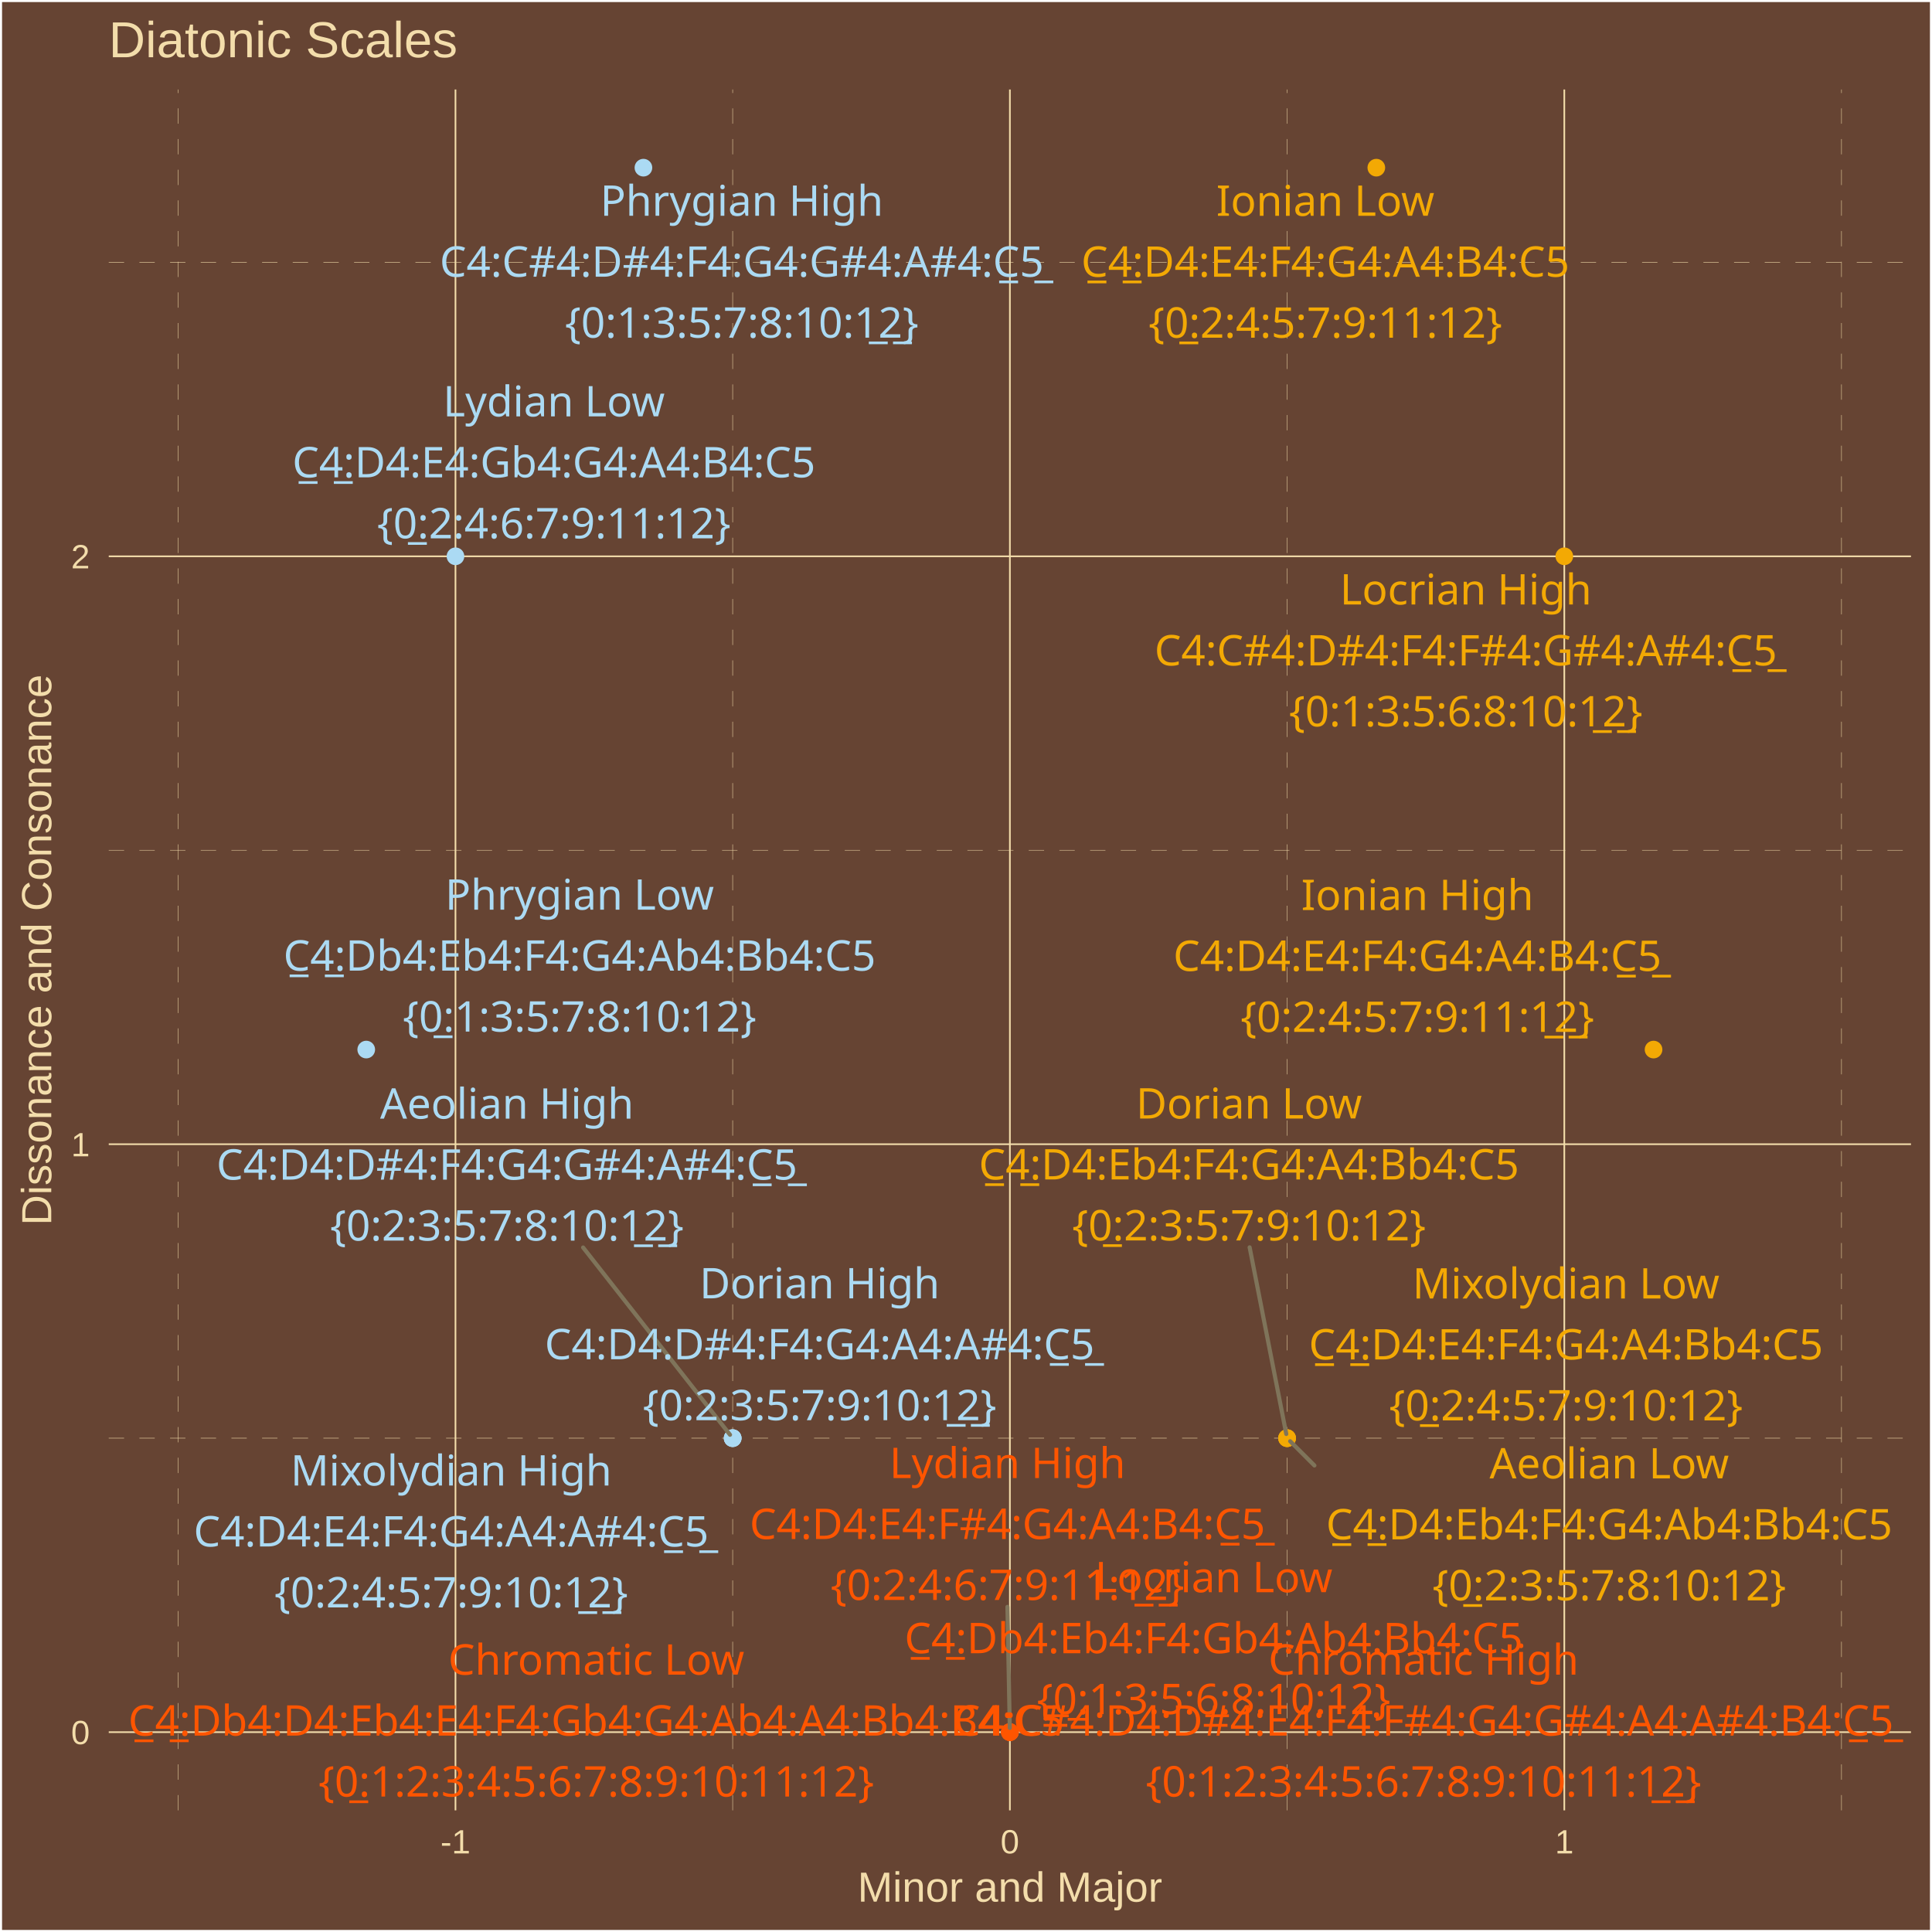
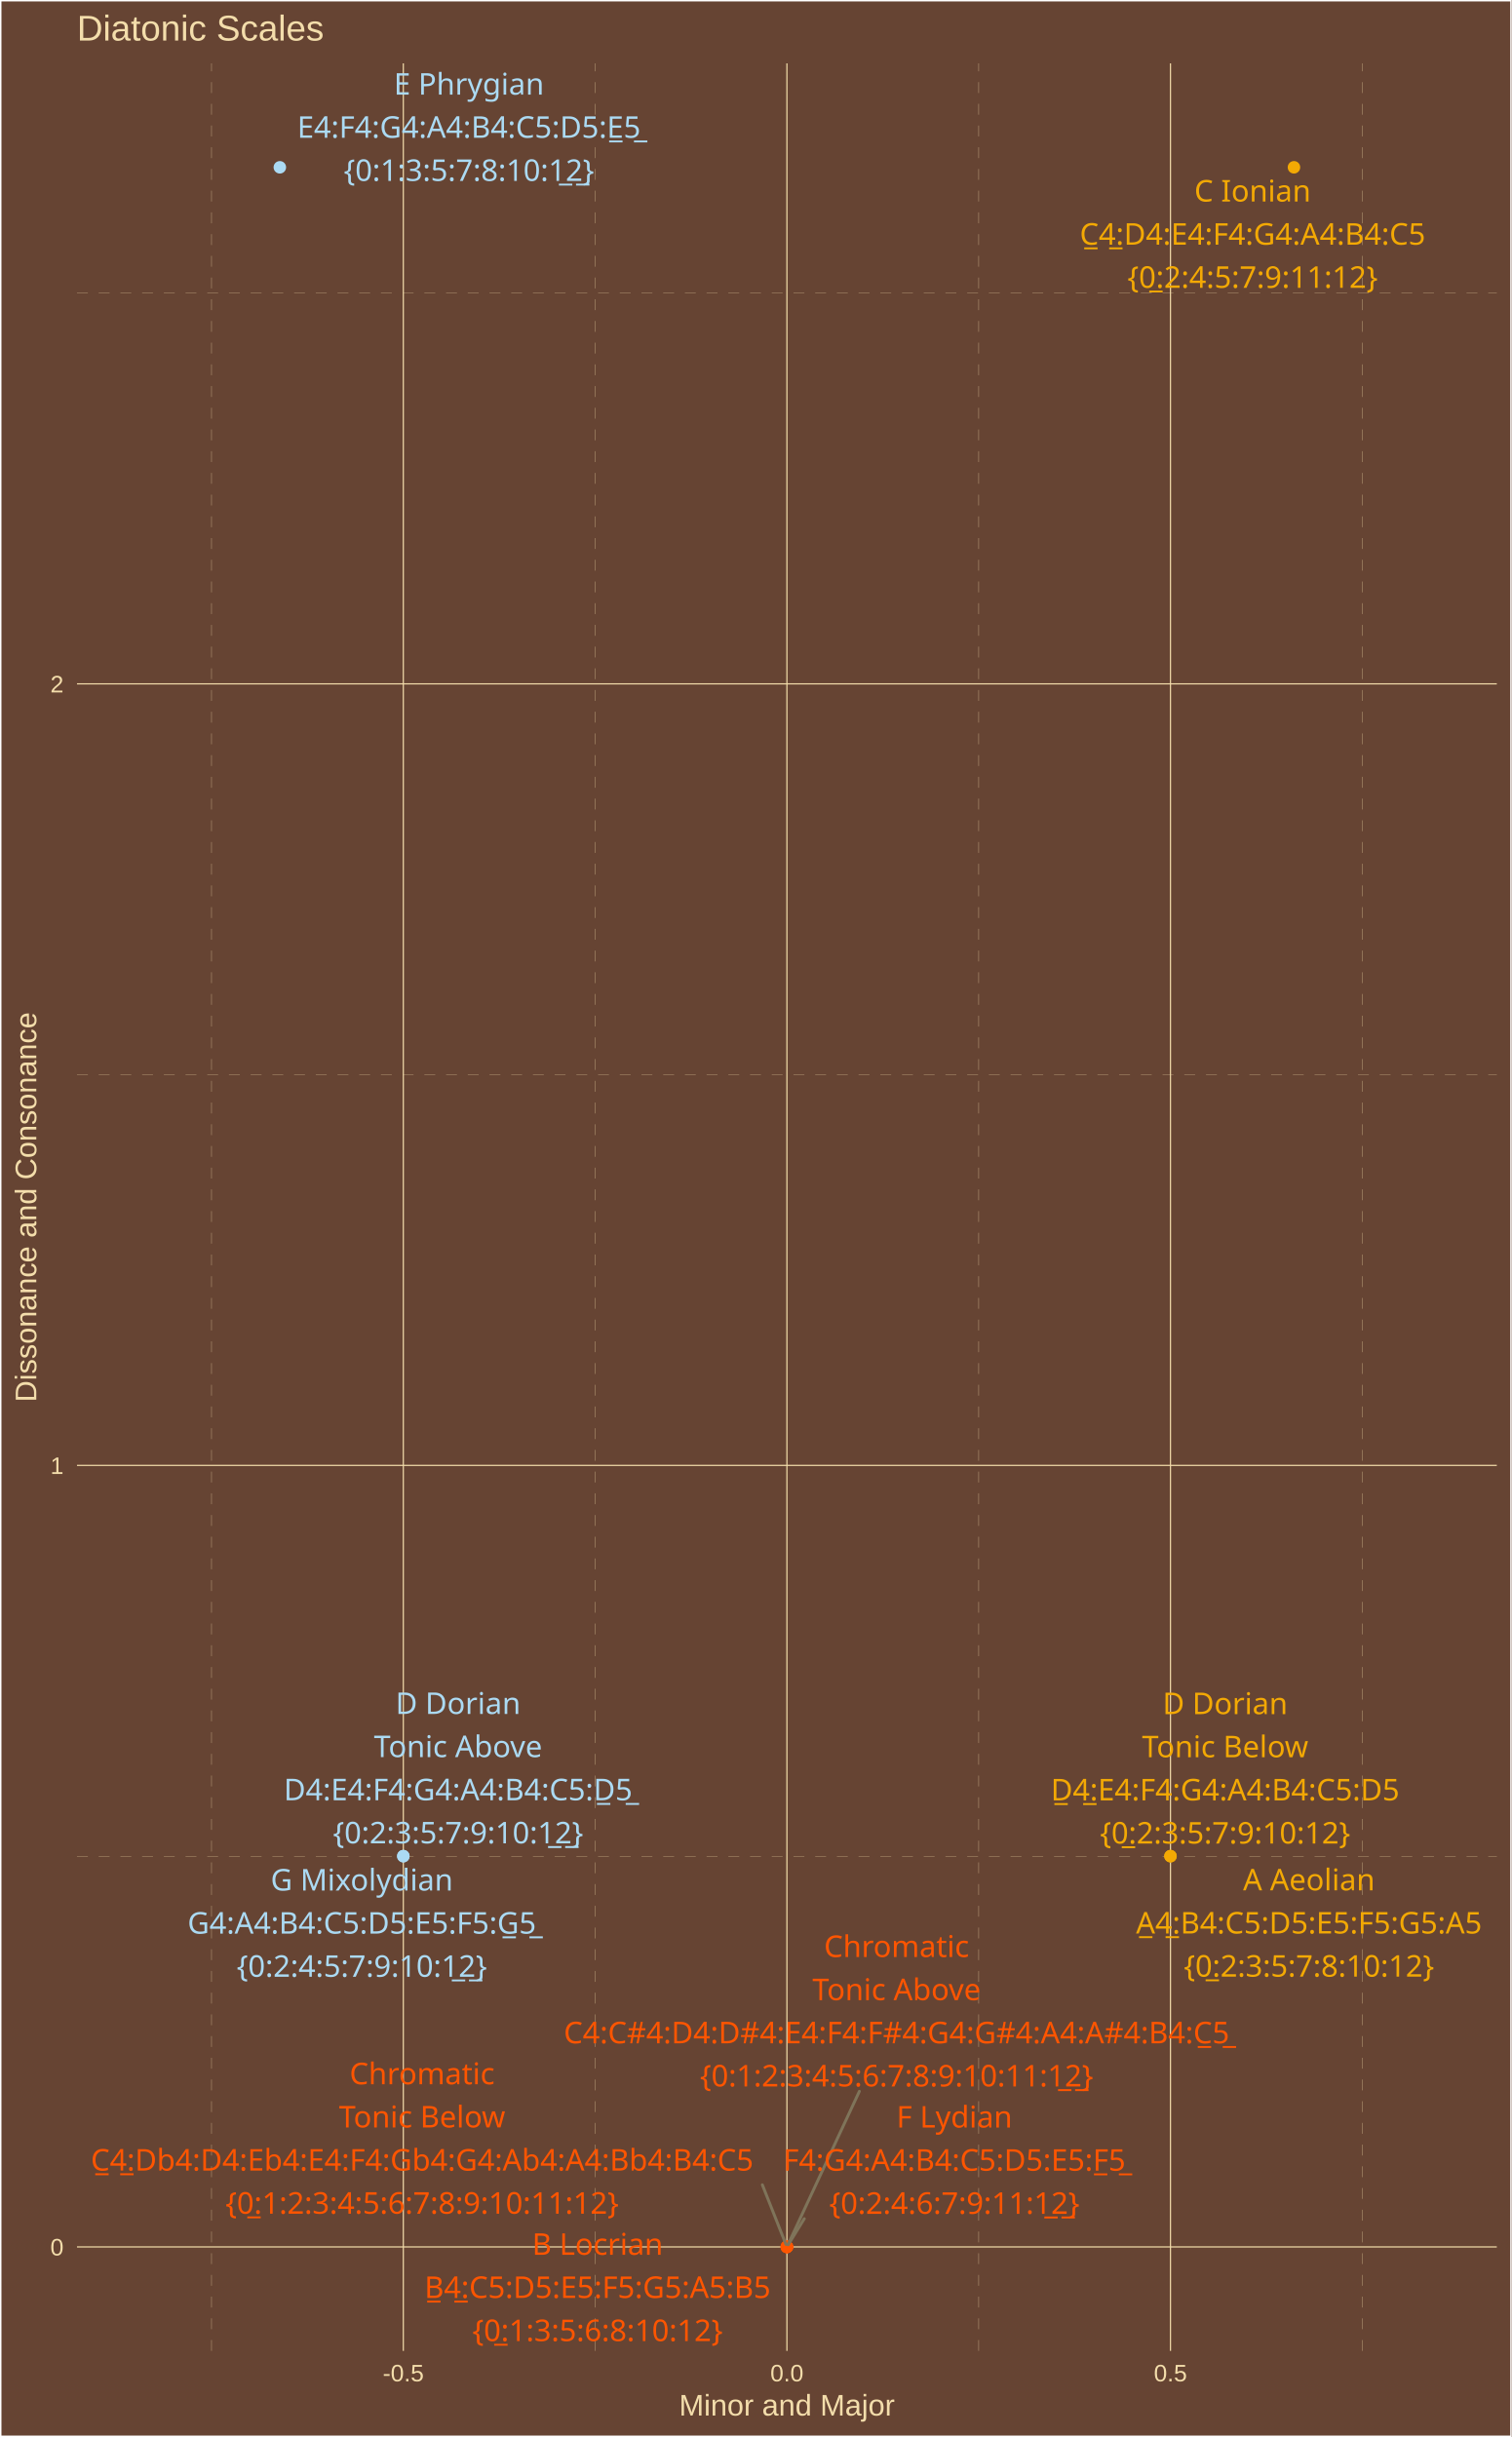
- <svg xmlns="http://www.w3.org/2000/svg" class="svglite" width="504.00pt" height="504.00pt" viewBox="0 0 504.00 504.00">
+ <svg xmlns="http://www.w3.org/2000/svg" class="svglite" width="557.00pt" height="898.00pt" viewBox="0 0 557.00 898.00">
  <defs>
    <style type="text/css">
    .svglite line, .svglite polyline, .svglite polygon, .svglite path, .svglite rect, .svglite circle {
      fill: none;
      stroke: #000000;
      stroke-linecap: round;
      stroke-linejoin: round;
      stroke-miterlimit: 10.00;
    }
    .svglite text {
      white-space: pre;
    }
  </style>
  </defs>
  <rect width="100%" height="100%" style="stroke: none; fill: #664433;" />
  <defs>
-     <clipPath id="cpMC4wMHw1MDQuMDB8MC4wMHw1MDQuMDA=">
-       <rect x="0.00" y="0.00" width="504.00" height="504.00" />
+     <clipPath id="cpMC4wMHw1NTcuMDB8MC4wMHw4OTguMDA=">
+       <rect x="0.00" y="0.00" width="557.00" height="898.00" />
    </clipPath>
  </defs>
-   <g clip-path="url(#cpMC4wMHw1MDQuMDB8MC4wMHw1MDQuMDA=)">
-     <rect x="0.00" y="-0" width="504.00" height="504.00" style="stroke-width: 1.07; stroke: #FFFFFF; fill: #664433;" />
+   <g clip-path="url(#cpMC4wMHw1NTcuMDB8MC4wMHw4OTguMDA=)">
+     <rect x="0.00" y="0.00" width="557.00" height="898.00" style="stroke-width: 1.07; stroke: #FFFFFF; fill: #664433;" />
  </g>
  <defs>
-     <clipPath id="cpMjguMzd8NDk4LjUyfDIzLjM0fDQ3Mi4yNw==">
-       <rect x="28.37" y="23.34" width="470.15" height="448.93" />
+     <clipPath id="cpMjguMzd8NTUxLjUyfDIzLjM0fDg2Ni4yNw==">
+       <rect x="28.37" y="23.34" width="523.15" height="842.93" />
    </clipPath>
  </defs>
-   <g clip-path="url(#cpMjguMzd8NDk4LjUyfDIzLjM0fDQ3Mi4yNw==)">
-     <rect x="28.37" y="23.34" width="470.15" height="448.93" style="stroke-width: 1.07; stroke: none; fill: #664433;" />
-     <polyline points="28.37,375.17 498.52,375.17 " style="stroke-width: 0.11; stroke: #F3DDAB; stroke-dasharray: 4.00,4.00; stroke-linecap: butt;" />
-     <polyline points="28.37,221.80 498.52,221.80 " style="stroke-width: 0.11; stroke: #F3DDAB; stroke-dasharray: 4.00,4.00; stroke-linecap: butt;" />
-     <polyline points="28.37,68.43 498.52,68.43 " style="stroke-width: 0.11; stroke: #F3DDAB; stroke-dasharray: 4.00,4.00; stroke-linecap: butt;" />
-     <polyline points="46.50,472.27 46.50,23.34 " style="stroke-width: 0.11; stroke: #F3DDAB; stroke-dasharray: 4.00,4.00; stroke-linecap: butt;" />
-     <polyline points="191.13,472.27 191.13,23.34 " style="stroke-width: 0.11; stroke: #F3DDAB; stroke-dasharray: 4.00,4.00; stroke-linecap: butt;" />
-     <polyline points="335.76,472.27 335.76,23.34 " style="stroke-width: 0.11; stroke: #F3DDAB; stroke-dasharray: 4.00,4.00; stroke-linecap: butt;" />
-     <polyline points="480.39,472.27 480.39,23.34 " style="stroke-width: 0.11; stroke: #F3DDAB; stroke-dasharray: 4.00,4.00; stroke-linecap: butt;" />
-     <polyline points="28.37,451.86 498.52,451.86 " style="stroke-width: 0.43; stroke: #F3DDAB; stroke-linecap: butt;" />
-     <polyline points="28.37,298.49 498.52,298.49 " style="stroke-width: 0.43; stroke: #F3DDAB; stroke-linecap: butt;" />
-     <polyline points="28.37,145.12 498.52,145.12 " style="stroke-width: 0.43; stroke: #F3DDAB; stroke-linecap: butt;" />
-     <polyline points="118.82,472.27 118.82,23.34 " style="stroke-width: 0.43; stroke: #F3DDAB; stroke-linecap: butt;" />
-     <polyline points="263.45,472.27 263.45,23.34 " style="stroke-width: 0.43; stroke: #F3DDAB; stroke-linecap: butt;" />
-     <polyline points="408.08,472.27 408.08,23.34 " style="stroke-width: 0.43; stroke: #F3DDAB; stroke-linecap: butt;" />
-     <circle cx="359.04" cy="43.74" r="1.95" style="stroke-width: 0.71; stroke: #F3A904; fill: #F3A904;" />
-     <circle cx="431.36" cy="273.80" r="1.95" style="stroke-width: 0.71; stroke: #F3A904; fill: #F3A904;" />
-     <circle cx="95.54" cy="273.80" r="1.95" style="stroke-width: 0.71; stroke: #ABDAF3; fill: #ABDAF3;" />
-     <circle cx="167.85" cy="43.74" r="1.95" style="stroke-width: 0.71; stroke: #ABDAF3; fill: #ABDAF3;" />
-     <circle cx="335.76" cy="375.17" r="1.95" style="stroke-width: 0.71; stroke: #F3A904; fill: #F3A904;" />
-     <circle cx="191.13" cy="375.17" r="1.95" style="stroke-width: 0.71; stroke: #ABDAF3; fill: #ABDAF3;" />
-     <circle cx="335.76" cy="375.17" r="1.95" style="stroke-width: 0.71; stroke: #F3A904; fill: #F3A904;" />
-     <circle cx="191.13" cy="375.17" r="1.95" style="stroke-width: 0.71; stroke: #ABDAF3; fill: #ABDAF3;" />
-     <circle cx="335.76" cy="375.17" r="1.95" style="stroke-width: 0.71; stroke: #F3A904; fill: #F3A904;" />
-     <circle cx="191.13" cy="375.17" r="1.95" style="stroke-width: 0.71; stroke: #ABDAF3; fill: #ABDAF3;" />
-     <circle cx="118.82" cy="145.12" r="1.95" style="stroke-width: 0.71; stroke: #ABDAF3; fill: #ABDAF3;" />
-     <circle cx="263.45" cy="451.86" r="1.95" style="stroke-width: 0.71; stroke: #FF5500; fill: #FF5500;" />
-     <circle cx="263.45" cy="451.86" r="1.95" style="stroke-width: 0.71; stroke: #FF5500; fill: #FF5500;" />
-     <circle cx="408.08" cy="145.12" r="1.95" style="stroke-width: 0.71; stroke: #F3A904; fill: #F3A904;" />
-     <circle cx="263.45" cy="451.86" r="1.95" style="stroke-width: 0.71; stroke: #FF5500; fill: #FF5500;" />
-     <circle cx="263.45" cy="451.86" r="1.95" style="stroke-width: 0.71; stroke: #FF5500; fill: #FF5500;" />
-     <line x1="342.89" y1="382.30" x2="336.56" y2="375.97" style="stroke-width: 1.07; stroke: #7F745A;" />
-     <line x1="152.11" y1="325.43" x2="190.44" y2="374.29" style="stroke-width: 1.07; stroke: #7F745A;" />
-     <line x1="325.99" y1="325.39" x2="335.55" y2="374.09" style="stroke-width: 1.07; stroke: #7F745A;" />
-     <line x1="262.81" y1="419.18" x2="263.42" y2="450.76" style="stroke-width: 1.07; stroke: #7F745A;" />
-     <text x="345.74" y="56.30" text-anchor="middle" style="font-size: 11.04px;fill: #F3A904; font-family: &quot;Arial Unicode MS&quot;;" textLength="53.35px" lengthAdjust="spacingAndGlyphs">Ionian Low</text>
-     <text x="345.74" y="72.20" text-anchor="middle" style="font-size: 11.04px;fill: #F3A904; font-family: &quot;Arial Unicode MS&quot;;" textLength="131.83px" lengthAdjust="spacingAndGlyphs">C̲4̲:D4:E4:F4:G4:A4:B4:C5</text>
-     <text x="345.74" y="88.10" text-anchor="middle" style="font-size: 11.04px;fill: #F3A904; font-family: &quot;Arial Unicode MS&quot;;" textLength="90.19px" lengthAdjust="spacingAndGlyphs">{0̲:2:4:5:7:9:11:12}</text>
-     <text x="369.75" y="237.40" text-anchor="middle" style="font-size: 11.04px;fill: #F3A904; font-family: &quot;Arial Unicode MS&quot;;" textLength="55.80px" lengthAdjust="spacingAndGlyphs">Ionian High</text>
-     <text x="369.75" y="253.29" text-anchor="middle" style="font-size: 11.04px;fill: #F3A904; font-family: &quot;Arial Unicode MS&quot;;" textLength="131.83px" lengthAdjust="spacingAndGlyphs">C4:D4:E4:F4:G4:A4:B4:C̲5̲</text>
-     <text x="369.75" y="269.19" text-anchor="middle" style="font-size: 11.04px;fill: #F3A904; font-family: &quot;Arial Unicode MS&quot;;" textLength="90.19px" lengthAdjust="spacingAndGlyphs">{0:2:4:5:7:9:11:1̲2̲}</text>
-     <text x="151.19" y="237.31" text-anchor="middle" style="font-size: 11.04px;fill: #ABDAF3; font-family: &quot;Arial Unicode MS&quot;;" textLength="66.83px" lengthAdjust="spacingAndGlyphs">Phrygian Low</text>
-     <text x="151.19" y="253.21" text-anchor="middle" style="font-size: 11.04px;fill: #ABDAF3; font-family: &quot;Arial Unicode MS&quot;;" textLength="156.37px" lengthAdjust="spacingAndGlyphs">C̲4̲:Db4:Eb4:F4:G4:Ab4:Bb4:C5</text>
-     <text x="151.19" y="269.11" text-anchor="middle" style="font-size: 11.04px;fill: #ABDAF3; font-family: &quot;Arial Unicode MS&quot;;" textLength="90.19px" lengthAdjust="spacingAndGlyphs">{0̲:1:3:5:7:8:10:12}</text>
-     <text x="193.50" y="56.29" text-anchor="middle" style="font-size: 11.04px;fill: #ABDAF3; font-family: &quot;Arial Unicode MS&quot;;" textLength="69.28px" lengthAdjust="spacingAndGlyphs">Phrygian High</text>
-     <text x="193.50" y="72.19" text-anchor="middle" style="font-size: 11.04px;fill: #ABDAF3; font-family: &quot;Arial Unicode MS&quot;;" textLength="158.20px" lengthAdjust="spacingAndGlyphs">C4:C#4:D#4:F4:G4:G#4:A#4:C̲5̲</text>
-     <text x="193.50" y="88.09" text-anchor="middle" style="font-size: 11.04px;fill: #ABDAF3; font-family: &quot;Arial Unicode MS&quot;;" textLength="90.19px" lengthAdjust="spacingAndGlyphs">{0:1:3:5:7:8:10:1̲2̲}</text>
-     <text x="408.51" y="338.74" text-anchor="middle" style="font-size: 11.04px;fill: #F3A904; font-family: &quot;Arial Unicode MS&quot;;" textLength="75.40px" lengthAdjust="spacingAndGlyphs">Mixolydian Low</text>
-     <text x="408.51" y="354.64" text-anchor="middle" style="font-size: 11.04px;fill: #F3A904; font-family: &quot;Arial Unicode MS&quot;;" textLength="137.97px" lengthAdjust="spacingAndGlyphs">C̲4̲:D4:E4:F4:G4:A4:Bb4:C5</text>
-     <text x="408.51" y="370.54" text-anchor="middle" style="font-size: 11.04px;fill: #F3A904; font-family: &quot;Arial Unicode MS&quot;;" textLength="90.19px" lengthAdjust="spacingAndGlyphs">{0̲:2:4:5:7:9:10:12}</text>
-     <text x="117.70" y="387.53" text-anchor="middle" style="font-size: 11.04px;fill: #ABDAF3; font-family: &quot;Arial Unicode MS&quot;;" textLength="77.85px" lengthAdjust="spacingAndGlyphs">Mixolydian High</text>
-     <text x="117.70" y="403.43" text-anchor="middle" style="font-size: 11.04px;fill: #ABDAF3; font-family: &quot;Arial Unicode MS&quot;;" textLength="137.97px" lengthAdjust="spacingAndGlyphs">C4:D4:E4:F4:G4:A4:A#4:C̲5̲</text>
-     <text x="117.70" y="419.33" text-anchor="middle" style="font-size: 11.04px;fill: #ABDAF3; font-family: &quot;Arial Unicode MS&quot;;" textLength="90.19px" lengthAdjust="spacingAndGlyphs">{0:2:4:5:7:9:10:1̲2̲}</text>
-     <text x="419.80" y="385.68" text-anchor="middle" style="font-size: 11.04px;fill: #F3A904; font-family: &quot;Arial Unicode MS&quot;;" textLength="60.09px" lengthAdjust="spacingAndGlyphs">Aeolian Low</text>
-     <text x="419.80" y="401.58" text-anchor="middle" style="font-size: 11.04px;fill: #F3A904; font-family: &quot;Arial Unicode MS&quot;;" textLength="150.24px" lengthAdjust="spacingAndGlyphs">C̲4̲:D4:Eb4:F4:G4:Ab4:Bb4:C5</text>
-     <text x="419.80" y="417.48" text-anchor="middle" style="font-size: 11.04px;fill: #F3A904; font-family: &quot;Arial Unicode MS&quot;;" textLength="90.19px" lengthAdjust="spacingAndGlyphs">{0̲:2:3:5:7:8:10:12}</text>
-     <text x="132.24" y="291.83" text-anchor="middle" style="font-size: 11.04px;fill: #ABDAF3; font-family: &quot;Arial Unicode MS&quot;;" textLength="62.54px" lengthAdjust="spacingAndGlyphs">Aeolian High</text>
-     <text x="132.24" y="307.73" text-anchor="middle" style="font-size: 11.04px;fill: #ABDAF3; font-family: &quot;Arial Unicode MS&quot;;" textLength="152.06px" lengthAdjust="spacingAndGlyphs">C4:D4:D#4:F4:G4:G#4:A#4:C̲5̲</text>
-     <text x="132.24" y="323.63" text-anchor="middle" style="font-size: 11.04px;fill: #ABDAF3; font-family: &quot;Arial Unicode MS&quot;;" textLength="90.19px" lengthAdjust="spacingAndGlyphs">{0:2:3:5:7:8:10:1̲2̲}</text>
-     <text x="325.82" y="291.79" text-anchor="middle" style="font-size: 11.04px;fill: #F3A904; font-family: &quot;Arial Unicode MS&quot;;" textLength="55.79px" lengthAdjust="spacingAndGlyphs">Dorian Low</text>
-     <text x="325.82" y="307.69" text-anchor="middle" style="font-size: 11.04px;fill: #F3A904; font-family: &quot;Arial Unicode MS&quot;;" textLength="144.10px" lengthAdjust="spacingAndGlyphs">C̲4̲:D4:Eb4:F4:G4:A4:Bb4:C5</text>
-     <text x="325.82" y="323.59" text-anchor="middle" style="font-size: 11.04px;fill: #F3A904; font-family: &quot;Arial Unicode MS&quot;;" textLength="90.19px" lengthAdjust="spacingAndGlyphs">{0̲:2:3:5:7:9:10:12}</text>
-     <text x="213.81" y="338.70" text-anchor="middle" style="font-size: 11.04px;fill: #ABDAF3; font-family: &quot;Arial Unicode MS&quot;;" textLength="58.23px" lengthAdjust="spacingAndGlyphs">Dorian High</text>
-     <text x="213.81" y="354.59" text-anchor="middle" style="font-size: 11.04px;fill: #ABDAF3; font-family: &quot;Arial Unicode MS&quot;;" textLength="144.71px" lengthAdjust="spacingAndGlyphs">C4:D4:D#4:F4:G4:A4:A#4:C̲5̲</text>
-     <text x="213.81" y="370.49" text-anchor="middle" style="font-size: 11.04px;fill: #ABDAF3; font-family: &quot;Arial Unicode MS&quot;;" textLength="90.19px" lengthAdjust="spacingAndGlyphs">{0:2:3:5:7:9:10:1̲2̲}</text>
-     <text x="144.50" y="108.63" text-anchor="middle" style="font-size: 11.04px;fill: #ABDAF3; font-family: &quot;Arial Unicode MS&quot;;" textLength="55.80px" lengthAdjust="spacingAndGlyphs">Lydian Low</text>
-     <text x="144.50" y="124.53" text-anchor="middle" style="font-size: 11.04px;fill: #ABDAF3; font-family: &quot;Arial Unicode MS&quot;;" textLength="139.81px" lengthAdjust="spacingAndGlyphs">C̲4̲:D4:E4:Gb4:G4:A4:B4:C5</text>
-     <text x="144.50" y="140.43" text-anchor="middle" style="font-size: 11.04px;fill: #ABDAF3; font-family: &quot;Arial Unicode MS&quot;;" textLength="90.19px" lengthAdjust="spacingAndGlyphs">{0̲:2:4:6:7:9:11:12}</text>
-     <text x="262.81" y="385.58" text-anchor="middle" style="font-size: 11.04px;fill: #FF5500; font-family: &quot;Arial Unicode MS&quot;;" textLength="58.25px" lengthAdjust="spacingAndGlyphs">Lydian High</text>
-     <text x="262.81" y="401.48" text-anchor="middle" style="font-size: 11.04px;fill: #FF5500; font-family: &quot;Arial Unicode MS&quot;;" textLength="137.97px" lengthAdjust="spacingAndGlyphs">C4:D4:E4:F#4:G4:A4:B4:C̲5̲</text>
-     <text x="262.81" y="417.38" text-anchor="middle" style="font-size: 11.04px;fill: #FF5500; font-family: &quot;Arial Unicode MS&quot;;" textLength="90.19px" lengthAdjust="spacingAndGlyphs">{0:2:4:6:7:9:11:1̲2̲}</text>
-     <text x="316.62" y="415.37" text-anchor="middle" style="font-size: 11.04px;fill: #FF5500; font-family: &quot;Arial Unicode MS&quot;;" textLength="59.47px" lengthAdjust="spacingAndGlyphs">Locrian Low</text>
-     <text x="316.62" y="431.27" text-anchor="middle" style="font-size: 11.04px;fill: #FF5500; font-family: &quot;Arial Unicode MS&quot;;" textLength="162.50px" lengthAdjust="spacingAndGlyphs">C̲4̲:Db4:Eb4:F4:Gb4:Ab4:Bb4:C5</text>
-     <text x="316.62" y="447.16" text-anchor="middle" style="font-size: 11.04px;fill: #FF5500; font-family: &quot;Arial Unicode MS&quot;;" textLength="90.19px" lengthAdjust="spacingAndGlyphs">{0̲:1:3:5:6:8:10:12}</text>
-     <text x="382.38" y="157.69" text-anchor="middle" style="font-size: 11.04px;fill: #F3A904; font-family: &quot;Arial Unicode MS&quot;;" textLength="61.92px" lengthAdjust="spacingAndGlyphs">Locrian High</text>
-     <text x="382.38" y="173.59" text-anchor="middle" style="font-size: 11.04px;fill: #F3A904; font-family: &quot;Arial Unicode MS&quot;;" textLength="162.49px" lengthAdjust="spacingAndGlyphs">C4:C#4:D#4:F4:F#4:G#4:A#4:C̲5̲</text>
-     <text x="382.38" y="189.49" text-anchor="middle" style="font-size: 11.04px;fill: #F3A904; font-family: &quot;Arial Unicode MS&quot;;" textLength="90.19px" lengthAdjust="spacingAndGlyphs">{0:1:3:5:6:8:10:1̲2̲}</text>
-     <text x="155.54" y="436.87" text-anchor="middle" style="font-size: 11.04px;fill: #FF5500; font-family: &quot;Arial Unicode MS&quot;;" textLength="73.56px" lengthAdjust="spacingAndGlyphs">Chromatic Low</text>
-     <text x="155.54" y="452.77" text-anchor="middle" style="font-size: 11.04px;fill: #FF5500; font-family: &quot;Arial Unicode MS&quot;;" textLength="247.13px" lengthAdjust="spacingAndGlyphs">C̲4̲:Db4:D4:Eb4:E4:F4:Gb4:G4:Ab4:A4:Bb4:B4:C5</text>
-     <text x="155.54" y="468.67" text-anchor="middle" style="font-size: 11.04px;fill: #FF5500; font-family: &quot;Arial Unicode MS&quot;;" textLength="142.33px" lengthAdjust="spacingAndGlyphs">{0̲:1:2:3:4:5:6:7:8:9:10:11:12}</text>
-     <text x="371.36" y="436.87" text-anchor="middle" style="font-size: 11.04px;fill: #FF5500; font-family: &quot;Arial Unicode MS&quot;;" textLength="76.00px" lengthAdjust="spacingAndGlyphs">Chromatic High</text>
-     <text x="371.36" y="452.77" text-anchor="middle" style="font-size: 11.04px;fill: #FF5500; font-family: &quot;Arial Unicode MS&quot;;" textLength="247.12px" lengthAdjust="spacingAndGlyphs">C4:C#4:D4:D#4:E4:F4:F#4:G4:G#4:A4:A#4:B4:C̲5̲</text>
-     <text x="371.36" y="468.67" text-anchor="middle" style="font-size: 11.04px;fill: #FF5500; font-family: &quot;Arial Unicode MS&quot;;" textLength="142.33px" lengthAdjust="spacingAndGlyphs">{0:1:2:3:4:5:6:7:8:9:10:11:1̲2̲}</text>
+   <g clip-path="url(#cpMjguMzd8NTUxLjUyfDIzLjM0fDg2Ni4yNw==)">
+     <rect x="28.37" y="23.34" width="523.15" height="842.93" style="stroke-width: 1.07; stroke: none; fill: #664433;" />
+     <polyline points="28.37,683.96 551.52,683.96 " style="stroke-width: 0.11; stroke: #F3DDAB; stroke-dasharray: 4.00,4.00; stroke-linecap: butt;" />
+     <polyline points="28.37,395.98 551.52,395.98 " style="stroke-width: 0.11; stroke: #F3DDAB; stroke-dasharray: 4.00,4.00; stroke-linecap: butt;" />
+     <polyline points="28.37,108.00 551.52,108.00 " style="stroke-width: 0.11; stroke: #F3DDAB; stroke-dasharray: 4.00,4.00; stroke-linecap: butt;" />
+     <polyline points="77.94,866.27 77.94,23.34 " style="stroke-width: 0.11; stroke: #F3DDAB; stroke-dasharray: 4.00,4.00; stroke-linecap: butt;" />
+     <polyline points="219.28,866.27 219.28,23.34 " style="stroke-width: 0.11; stroke: #F3DDAB; stroke-dasharray: 4.00,4.00; stroke-linecap: butt;" />
+     <polyline points="360.62,866.27 360.62,23.34 " style="stroke-width: 0.11; stroke: #F3DDAB; stroke-dasharray: 4.00,4.00; stroke-linecap: butt;" />
+     <polyline points="501.95,866.27 501.95,23.34 " style="stroke-width: 0.11; stroke: #F3DDAB; stroke-dasharray: 4.00,4.00; stroke-linecap: butt;" />
+     <polyline points="28.37,827.95 551.52,827.95 " style="stroke-width: 0.43; stroke: #F3DDAB; stroke-linecap: butt;" />
+     <polyline points="28.37,539.97 551.52,539.97 " style="stroke-width: 0.43; stroke: #F3DDAB; stroke-linecap: butt;" />
+     <polyline points="28.37,251.99 551.52,251.99 " style="stroke-width: 0.43; stroke: #F3DDAB; stroke-linecap: butt;" />
+     <polyline points="148.61,866.27 148.61,23.34 " style="stroke-width: 0.43; stroke: #F3DDAB; stroke-linecap: butt;" />
+     <polyline points="289.95,866.27 289.95,23.34 " style="stroke-width: 0.43; stroke: #F3DDAB; stroke-linecap: butt;" />
+     <polyline points="431.28,866.27 431.28,23.34 " style="stroke-width: 0.43; stroke: #F3DDAB; stroke-linecap: butt;" />
+     <circle cx="476.78" cy="61.65" r="1.95" style="stroke-width: 0.71; stroke: #F3A904; fill: #F3A904;" />
+     <circle cx="103.11" cy="61.65" r="1.95" style="stroke-width: 0.71; stroke: #ABDAF3; fill: #ABDAF3;" />
+     <circle cx="431.28" cy="683.96" r="1.95" style="stroke-width: 0.71; stroke: #F3A904; fill: #F3A904;" />
+     <circle cx="148.61" cy="683.96" r="1.95" style="stroke-width: 0.71; stroke: #ABDAF3; fill: #ABDAF3;" />
+     <circle cx="431.28" cy="683.96" r="1.95" style="stroke-width: 0.71; stroke: #F3A904; fill: #F3A904;" />
+     <circle cx="148.61" cy="683.96" r="1.95" style="stroke-width: 0.71; stroke: #ABDAF3; fill: #ABDAF3;" />
+     <circle cx="289.95" cy="827.95" r="1.95" style="stroke-width: 0.71; stroke: #FF5500; fill: #FF5500;" />
+     <circle cx="289.95" cy="827.95" r="1.95" style="stroke-width: 0.71; stroke: #FF5500; fill: #FF5500;" />
+     <circle cx="289.95" cy="827.95" r="1.95" style="stroke-width: 0.71; stroke: #FF5500; fill: #FF5500;" />
+     <circle cx="289.95" cy="827.95" r="1.95" style="stroke-width: 0.71; stroke: #FF5500; fill: #FF5500;" />
+     <line x1="296.36" y1="817.56" x2="290.43" y2="827.17" style="stroke-width: 1.07; stroke: #7F745A;" />
+     <line x1="280.90" y1="805.07" x2="289.58" y2="827.02" style="stroke-width: 1.07; stroke: #7F745A;" />
+     <line x1="316.65" y1="770.62" x2="290.36" y2="827.07" style="stroke-width: 1.07; stroke: #7F745A;" />
+     <text x="461.54" y="74.26" text-anchor="middle" style="font-size: 11.04px;fill: #F3A904; font-family: &quot;Arial Unicode MS&quot;;" textLength="41.08px" lengthAdjust="spacingAndGlyphs">C Ionian</text>
+     <text x="461.54" y="90.16" text-anchor="middle" style="font-size: 11.04px;fill: #F3A904; font-family: &quot;Arial Unicode MS&quot;;" textLength="131.83px" lengthAdjust="spacingAndGlyphs">C̲4̲:D4:E4:F4:G4:A4:B4:C5</text>
+     <text x="461.54" y="106.06" text-anchor="middle" style="font-size: 11.04px;fill: #F3A904; font-family: &quot;Arial Unicode MS&quot;;" textLength="90.19px" lengthAdjust="spacingAndGlyphs">{0̲:2:4:5:7:9:11:12}</text>
+     <text x="172.79" y="34.87" text-anchor="middle" style="font-size: 11.04px;fill: #ABDAF3; font-family: &quot;Arial Unicode MS&quot;;" textLength="53.96px" lengthAdjust="spacingAndGlyphs">E Phrygian</text>
+     <text x="172.79" y="50.77" text-anchor="middle" style="font-size: 11.04px;fill: #ABDAF3; font-family: &quot;Arial Unicode MS&quot;;" textLength="131.23px" lengthAdjust="spacingAndGlyphs">E4:F4:G4:A4:B4:C5:D5:E̲5̲</text>
+     <text x="172.79" y="66.67" text-anchor="middle" style="font-size: 11.04px;fill: #ABDAF3; font-family: &quot;Arial Unicode MS&quot;;" textLength="90.19px" lengthAdjust="spacingAndGlyphs">{0:1:3:5:7:8:10:1̲2̲}</text>
+     <text x="482.31" y="696.57" text-anchor="middle" style="font-size: 11.04px;fill: #F3A904; font-family: &quot;Arial Unicode MS&quot;;" textLength="47.22px" lengthAdjust="spacingAndGlyphs">A Aeolian</text>
+     <text x="482.31" y="712.47" text-anchor="middle" style="font-size: 11.04px;fill: #F3A904; font-family: &quot;Arial Unicode MS&quot;;" textLength="131.23px" lengthAdjust="spacingAndGlyphs">A̲4̲:B4:C5:D5:E5:F5:G5:A5</text>
+     <text x="482.31" y="728.37" text-anchor="middle" style="font-size: 11.04px;fill: #F3A904; font-family: &quot;Arial Unicode MS&quot;;" textLength="90.19px" lengthAdjust="spacingAndGlyphs">{0̲:2:3:5:7:8:10:12}</text>
+     <text x="133.33" y="696.63" text-anchor="middle" style="font-size: 11.04px;fill: #ABDAF3; font-family: &quot;Arial Unicode MS&quot;;" textLength="63.75px" lengthAdjust="spacingAndGlyphs">G Mixolydian</text>
+     <text x="133.33" y="712.52" text-anchor="middle" style="font-size: 11.04px;fill: #ABDAF3; font-family: &quot;Arial Unicode MS&quot;;" textLength="132.45px" lengthAdjust="spacingAndGlyphs">G4:A4:B4:C5:D5:E5:F5:G̲5̲</text>
+     <text x="133.33" y="728.42" text-anchor="middle" style="font-size: 11.04px;fill: #ABDAF3; font-family: &quot;Arial Unicode MS&quot;;" textLength="90.19px" lengthAdjust="spacingAndGlyphs">{0:2:4:5:7:9:10:1̲2̲}</text>
+     <text x="451.42" y="631.63" text-anchor="middle" style="font-size: 11.04px;fill: #F3A904; font-family: &quot;Arial Unicode MS&quot;;" textLength="43.52px" lengthAdjust="spacingAndGlyphs">D Dorian</text>
+     <text x="451.42" y="647.53" text-anchor="middle" style="font-size: 11.04px;fill: #F3A904; font-family: &quot;Arial Unicode MS&quot;;" textLength="60.08px" lengthAdjust="spacingAndGlyphs">Tonic Below</text>
+     <text x="451.42" y="663.42" text-anchor="middle" style="font-size: 11.04px;fill: #F3A904; font-family: &quot;Arial Unicode MS&quot;;" textLength="131.83px" lengthAdjust="spacingAndGlyphs">D̲4̲:E4:F4:G4:A4:B4:C5:D5</text>
+     <text x="451.42" y="679.32" text-anchor="middle" style="font-size: 11.04px;fill: #F3A904; font-family: &quot;Arial Unicode MS&quot;;" textLength="90.19px" lengthAdjust="spacingAndGlyphs">{0̲:2:3:5:7:9:10:12}</text>
+     <text x="168.79" y="631.57" text-anchor="middle" style="font-size: 11.04px;fill: #ABDAF3; font-family: &quot;Arial Unicode MS&quot;;" textLength="43.52px" lengthAdjust="spacingAndGlyphs">D Dorian</text>
+     <text x="168.79" y="647.47" text-anchor="middle" style="font-size: 11.04px;fill: #ABDAF3; font-family: &quot;Arial Unicode MS&quot;;" textLength="61.32px" lengthAdjust="spacingAndGlyphs">Tonic Above</text>
+     <text x="168.79" y="663.37" text-anchor="middle" style="font-size: 11.04px;fill: #ABDAF3; font-family: &quot;Arial Unicode MS&quot;;" textLength="131.83px" lengthAdjust="spacingAndGlyphs">D4:E4:F4:G4:A4:B4:C5:D̲5̲</text>
+     <text x="168.79" y="679.26" text-anchor="middle" style="font-size: 11.04px;fill: #ABDAF3; font-family: &quot;Arial Unicode MS&quot;;" textLength="90.19px" lengthAdjust="spacingAndGlyphs">{0:2:3:5:7:9:10:1̲2̲}</text>
+     <text x="220.18" y="830.86" text-anchor="middle" style="font-size: 11.04px;fill: #FF5500; font-family: &quot;Arial Unicode MS&quot;;" textLength="46.60px" lengthAdjust="spacingAndGlyphs">B Locrian</text>
+     <text x="220.18" y="846.76" text-anchor="middle" style="font-size: 11.04px;fill: #FF5500; font-family: &quot;Arial Unicode MS&quot;;" textLength="131.23px" lengthAdjust="spacingAndGlyphs">B̲4̲:C5:D5:E5:F5:G5:A5:B5</text>
+     <text x="220.18" y="862.66" text-anchor="middle" style="font-size: 11.04px;fill: #FF5500; font-family: &quot;Arial Unicode MS&quot;;" textLength="90.19px" lengthAdjust="spacingAndGlyphs">{0̲:1:3:5:6:8:10:12}</text>
+     <text x="351.66" y="783.97" text-anchor="middle" style="font-size: 11.04px;fill: #FF5500; font-family: &quot;Arial Unicode MS&quot;;" textLength="42.31px" lengthAdjust="spacingAndGlyphs">F Lydian</text>
+     <text x="351.66" y="799.87" text-anchor="middle" style="font-size: 11.04px;fill: #FF5500; font-family: &quot;Arial Unicode MS&quot;;" textLength="130.61px" lengthAdjust="spacingAndGlyphs">F4:G4:A4:B4:C5:D5:E5:F̲5̲</text>
+     <text x="351.66" y="815.76" text-anchor="middle" style="font-size: 11.04px;fill: #FF5500; font-family: &quot;Arial Unicode MS&quot;;" textLength="90.19px" lengthAdjust="spacingAndGlyphs">{0:2:4:6:7:9:11:1̲2̲}</text>
+     <text x="155.54" y="768.03" text-anchor="middle" style="font-size: 11.04px;fill: #FF5500; font-family: &quot;Arial Unicode MS&quot;;" textLength="50.26px" lengthAdjust="spacingAndGlyphs">Chromatic</text>
+     <text x="155.54" y="783.93" text-anchor="middle" style="font-size: 11.04px;fill: #FF5500; font-family: &quot;Arial Unicode MS&quot;;" textLength="60.08px" lengthAdjust="spacingAndGlyphs">Tonic Below</text>
+     <text x="155.54" y="799.83" text-anchor="middle" style="font-size: 11.04px;fill: #FF5500; font-family: &quot;Arial Unicode MS&quot;;" textLength="247.13px" lengthAdjust="spacingAndGlyphs">C̲4̲:Db4:D4:Eb4:E4:F4:Gb4:G4:Ab4:A4:Bb4:B4:C5</text>
+     <text x="155.54" y="815.72" text-anchor="middle" style="font-size: 11.04px;fill: #FF5500; font-family: &quot;Arial Unicode MS&quot;;" textLength="142.33px" lengthAdjust="spacingAndGlyphs">{0̲:1:2:3:4:5:6:7:8:9:10:11:12}</text>
+     <text x="330.36" y="721.13" text-anchor="middle" style="font-size: 11.04px;fill: #FF5500; font-family: &quot;Arial Unicode MS&quot;;" textLength="50.26px" lengthAdjust="spacingAndGlyphs">Chromatic</text>
+     <text x="330.36" y="737.03" text-anchor="middle" style="font-size: 11.04px;fill: #FF5500; font-family: &quot;Arial Unicode MS&quot;;" textLength="61.32px" lengthAdjust="spacingAndGlyphs">Tonic Above</text>
+     <text x="330.36" y="752.93" text-anchor="middle" style="font-size: 11.04px;fill: #FF5500; font-family: &quot;Arial Unicode MS&quot;;" textLength="247.12px" lengthAdjust="spacingAndGlyphs">C4:C#4:D4:D#4:E4:F4:F#4:G4:G#4:A4:A#4:B4:C̲5̲</text>
+     <text x="330.36" y="768.82" text-anchor="middle" style="font-size: 11.04px;fill: #FF5500; font-family: &quot;Arial Unicode MS&quot;;" textLength="142.33px" lengthAdjust="spacingAndGlyphs">{0:1:2:3:4:5:6:7:8:9:10:11:1̲2̲}</text>
  </g>
-   <g clip-path="url(#cpMC4wMHw1MDQuMDB8MC4wMHw1MDQuMDA=)">
-     <text x="23.44" y="455.01" text-anchor="end" style="font-size: 8.80px;fill: #F3DDAB; font-family: &quot;Arial&quot;;" textLength="4.90px" lengthAdjust="spacingAndGlyphs">0</text>
-     <text x="23.44" y="301.64" text-anchor="end" style="font-size: 8.80px;fill: #F3DDAB; font-family: &quot;Arial&quot;;" textLength="4.90px" lengthAdjust="spacingAndGlyphs">1</text>
-     <text x="23.44" y="148.27" text-anchor="end" style="font-size: 8.80px;fill: #F3DDAB; font-family: &quot;Arial&quot;;" textLength="4.90px" lengthAdjust="spacingAndGlyphs">2</text>
-     <text x="118.82" y="483.50" text-anchor="middle" style="font-size: 8.80px;fill: #F3DDAB; font-family: &quot;Arial&quot;;" textLength="7.83px" lengthAdjust="spacingAndGlyphs">-1</text>
-     <text x="263.45" y="483.50" text-anchor="middle" style="font-size: 8.80px;fill: #F3DDAB; font-family: &quot;Arial&quot;;" textLength="4.90px" lengthAdjust="spacingAndGlyphs">0</text>
-     <text x="408.08" y="483.50" text-anchor="middle" style="font-size: 8.80px;fill: #F3DDAB; font-family: &quot;Arial&quot;;" textLength="4.90px" lengthAdjust="spacingAndGlyphs">1</text>
-     <text x="263.45" y="496.09" text-anchor="middle" style="font-size: 11.00px;fill: #F3DDAB; font-family: &quot;Arial&quot;;" textLength="79.49px" lengthAdjust="spacingAndGlyphs">Minor and Major</text>
-     <text transform="translate(13.37,247.80) rotate(-90)" text-anchor="middle" style="font-size: 11.00px;fill: #F3DDAB; font-family: &quot;Arial&quot;;" textLength="143.73px" lengthAdjust="spacingAndGlyphs">Dissonance and Consonance</text>
+   <g clip-path="url(#cpMC4wMHw1NTcuMDB8MC4wMHw4OTguMDA=)">
+     <text x="23.44" y="831.10" text-anchor="end" style="font-size: 8.80px;fill: #F3DDAB; font-family: &quot;Arial&quot;;" textLength="4.90px" lengthAdjust="spacingAndGlyphs">0</text>
+     <text x="23.44" y="543.13" text-anchor="end" style="font-size: 8.80px;fill: #F3DDAB; font-family: &quot;Arial&quot;;" textLength="4.90px" lengthAdjust="spacingAndGlyphs">1</text>
+     <text x="23.44" y="255.15" text-anchor="end" style="font-size: 8.80px;fill: #F3DDAB; font-family: &quot;Arial&quot;;" textLength="4.90px" lengthAdjust="spacingAndGlyphs">2</text>
+     <text x="148.61" y="877.50" text-anchor="middle" style="font-size: 8.80px;fill: #F3DDAB; font-family: &quot;Arial&quot;;" textLength="15.16px" lengthAdjust="spacingAndGlyphs">-0.5</text>
+     <text x="289.95" y="877.50" text-anchor="middle" style="font-size: 8.80px;fill: #F3DDAB; font-family: &quot;Arial&quot;;" textLength="12.23px" lengthAdjust="spacingAndGlyphs">0.0</text>
+     <text x="431.28" y="877.50" text-anchor="middle" style="font-size: 8.80px;fill: #F3DDAB; font-family: &quot;Arial&quot;;" textLength="12.23px" lengthAdjust="spacingAndGlyphs">0.5</text>
+     <text x="289.95" y="890.09" text-anchor="middle" style="font-size: 11.00px;fill: #F3DDAB; font-family: &quot;Arial&quot;;" textLength="79.49px" lengthAdjust="spacingAndGlyphs">Minor and Major</text>
+     <text transform="translate(13.37,444.80) rotate(-90)" text-anchor="middle" style="font-size: 11.00px;fill: #F3DDAB; font-family: &quot;Arial&quot;;" textLength="143.73px" lengthAdjust="spacingAndGlyphs">Dissonance and Consonance</text>
    <text x="28.37" y="14.94" style="font-size: 13.20px;fill: #F3DDAB; font-family: &quot;Arial&quot;;" textLength="90.91px" lengthAdjust="spacingAndGlyphs">Diatonic Scales</text>
  </g>
</svg>
